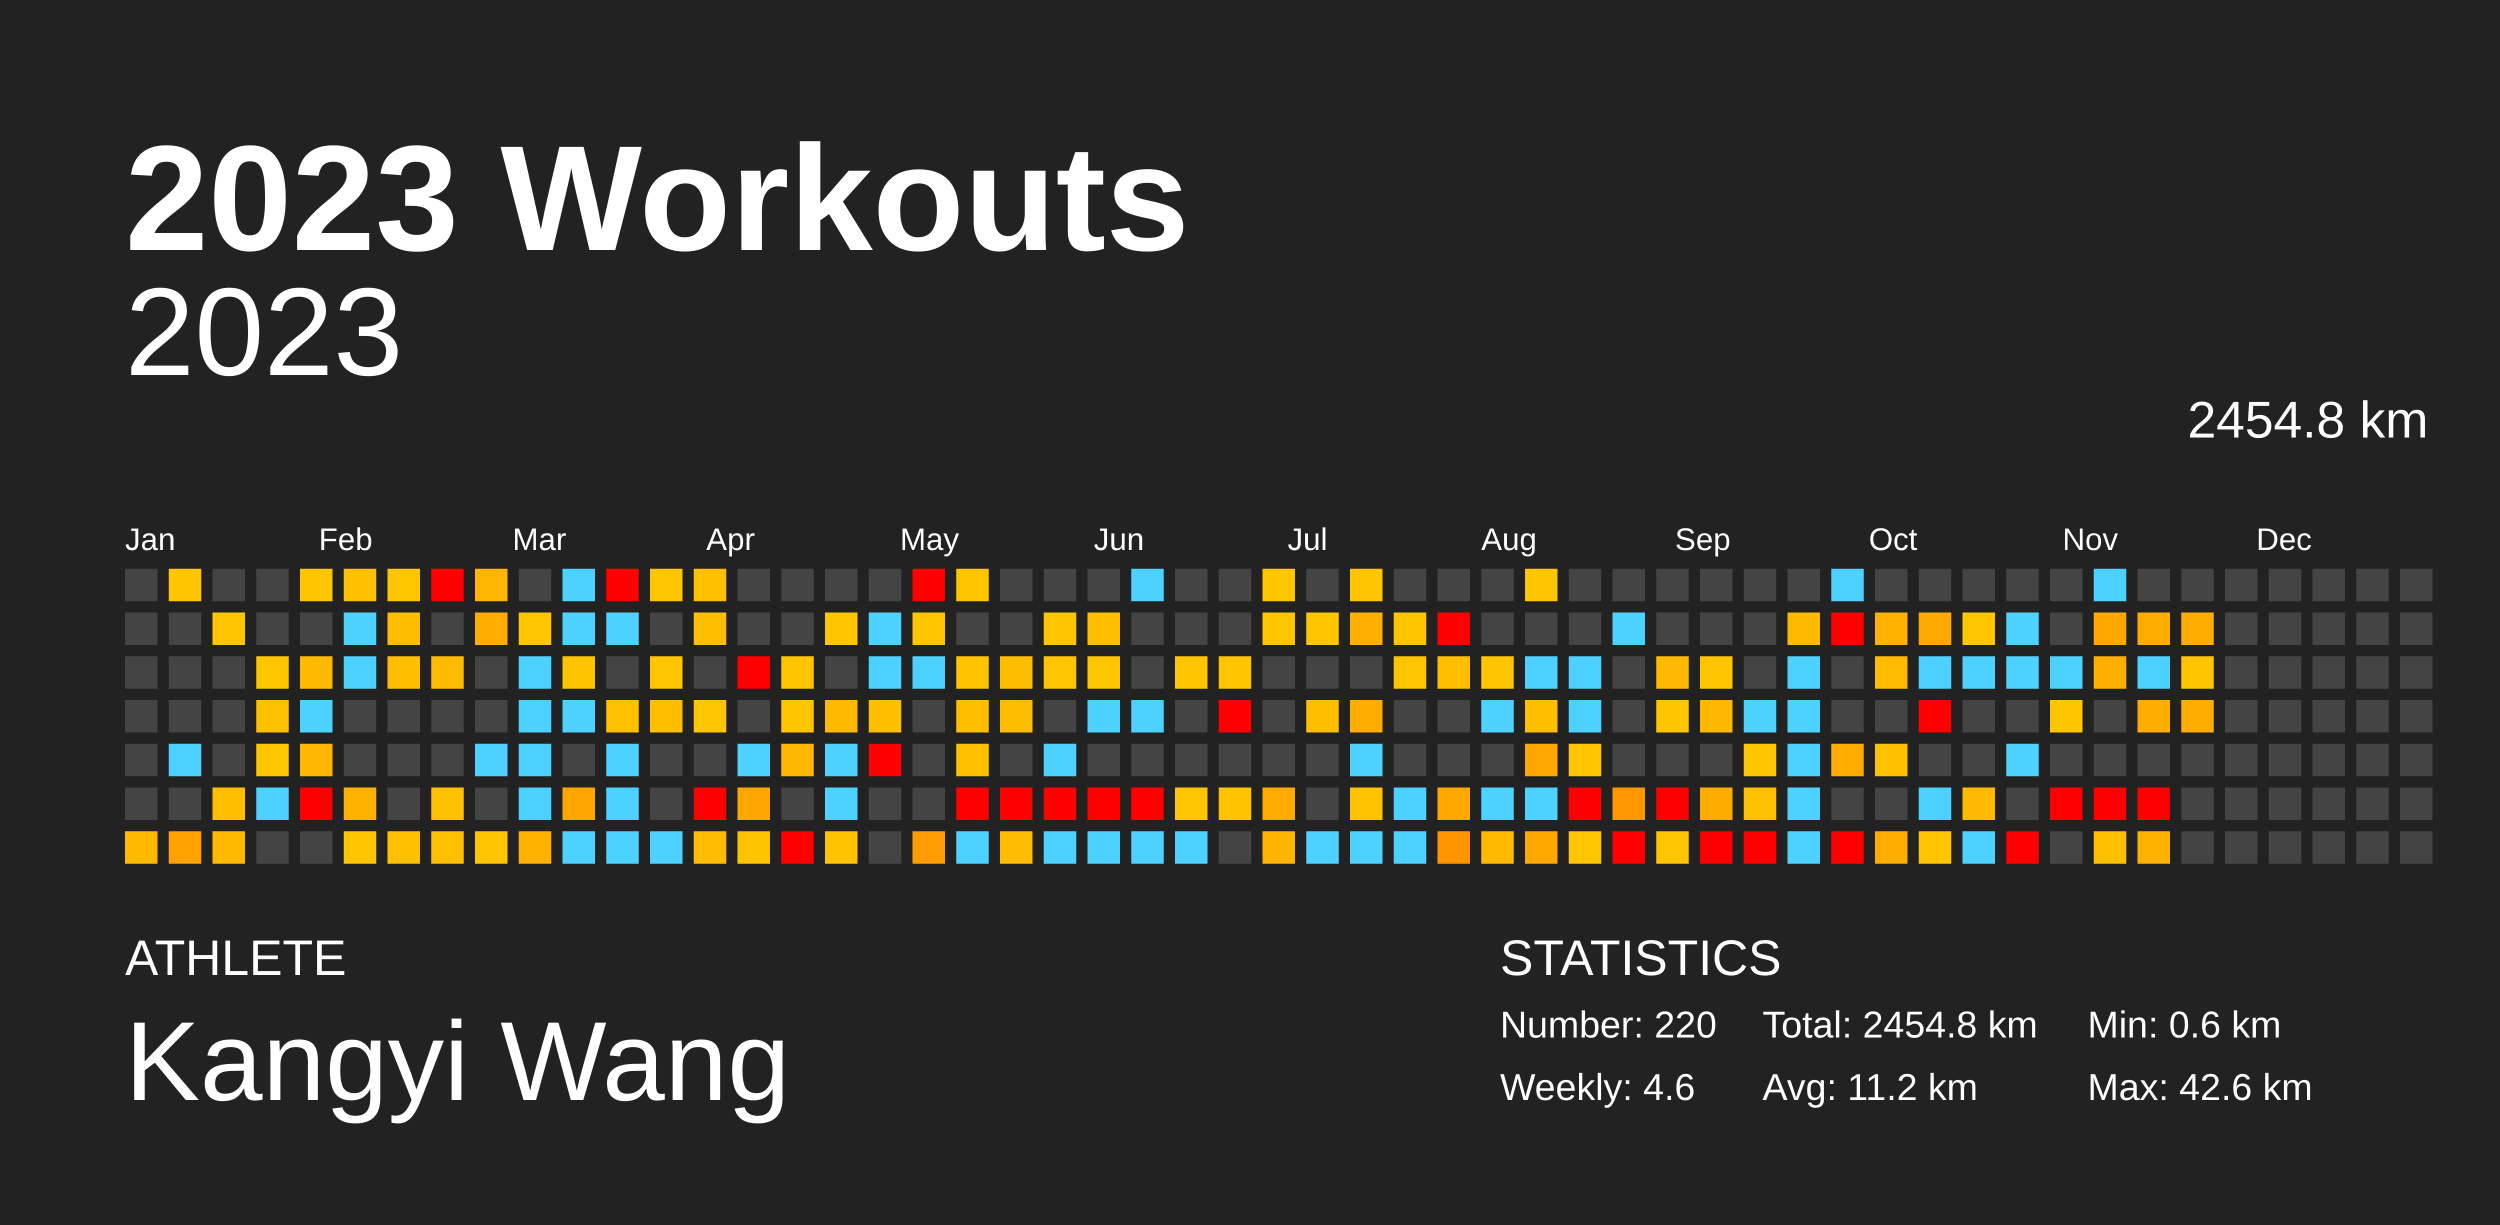
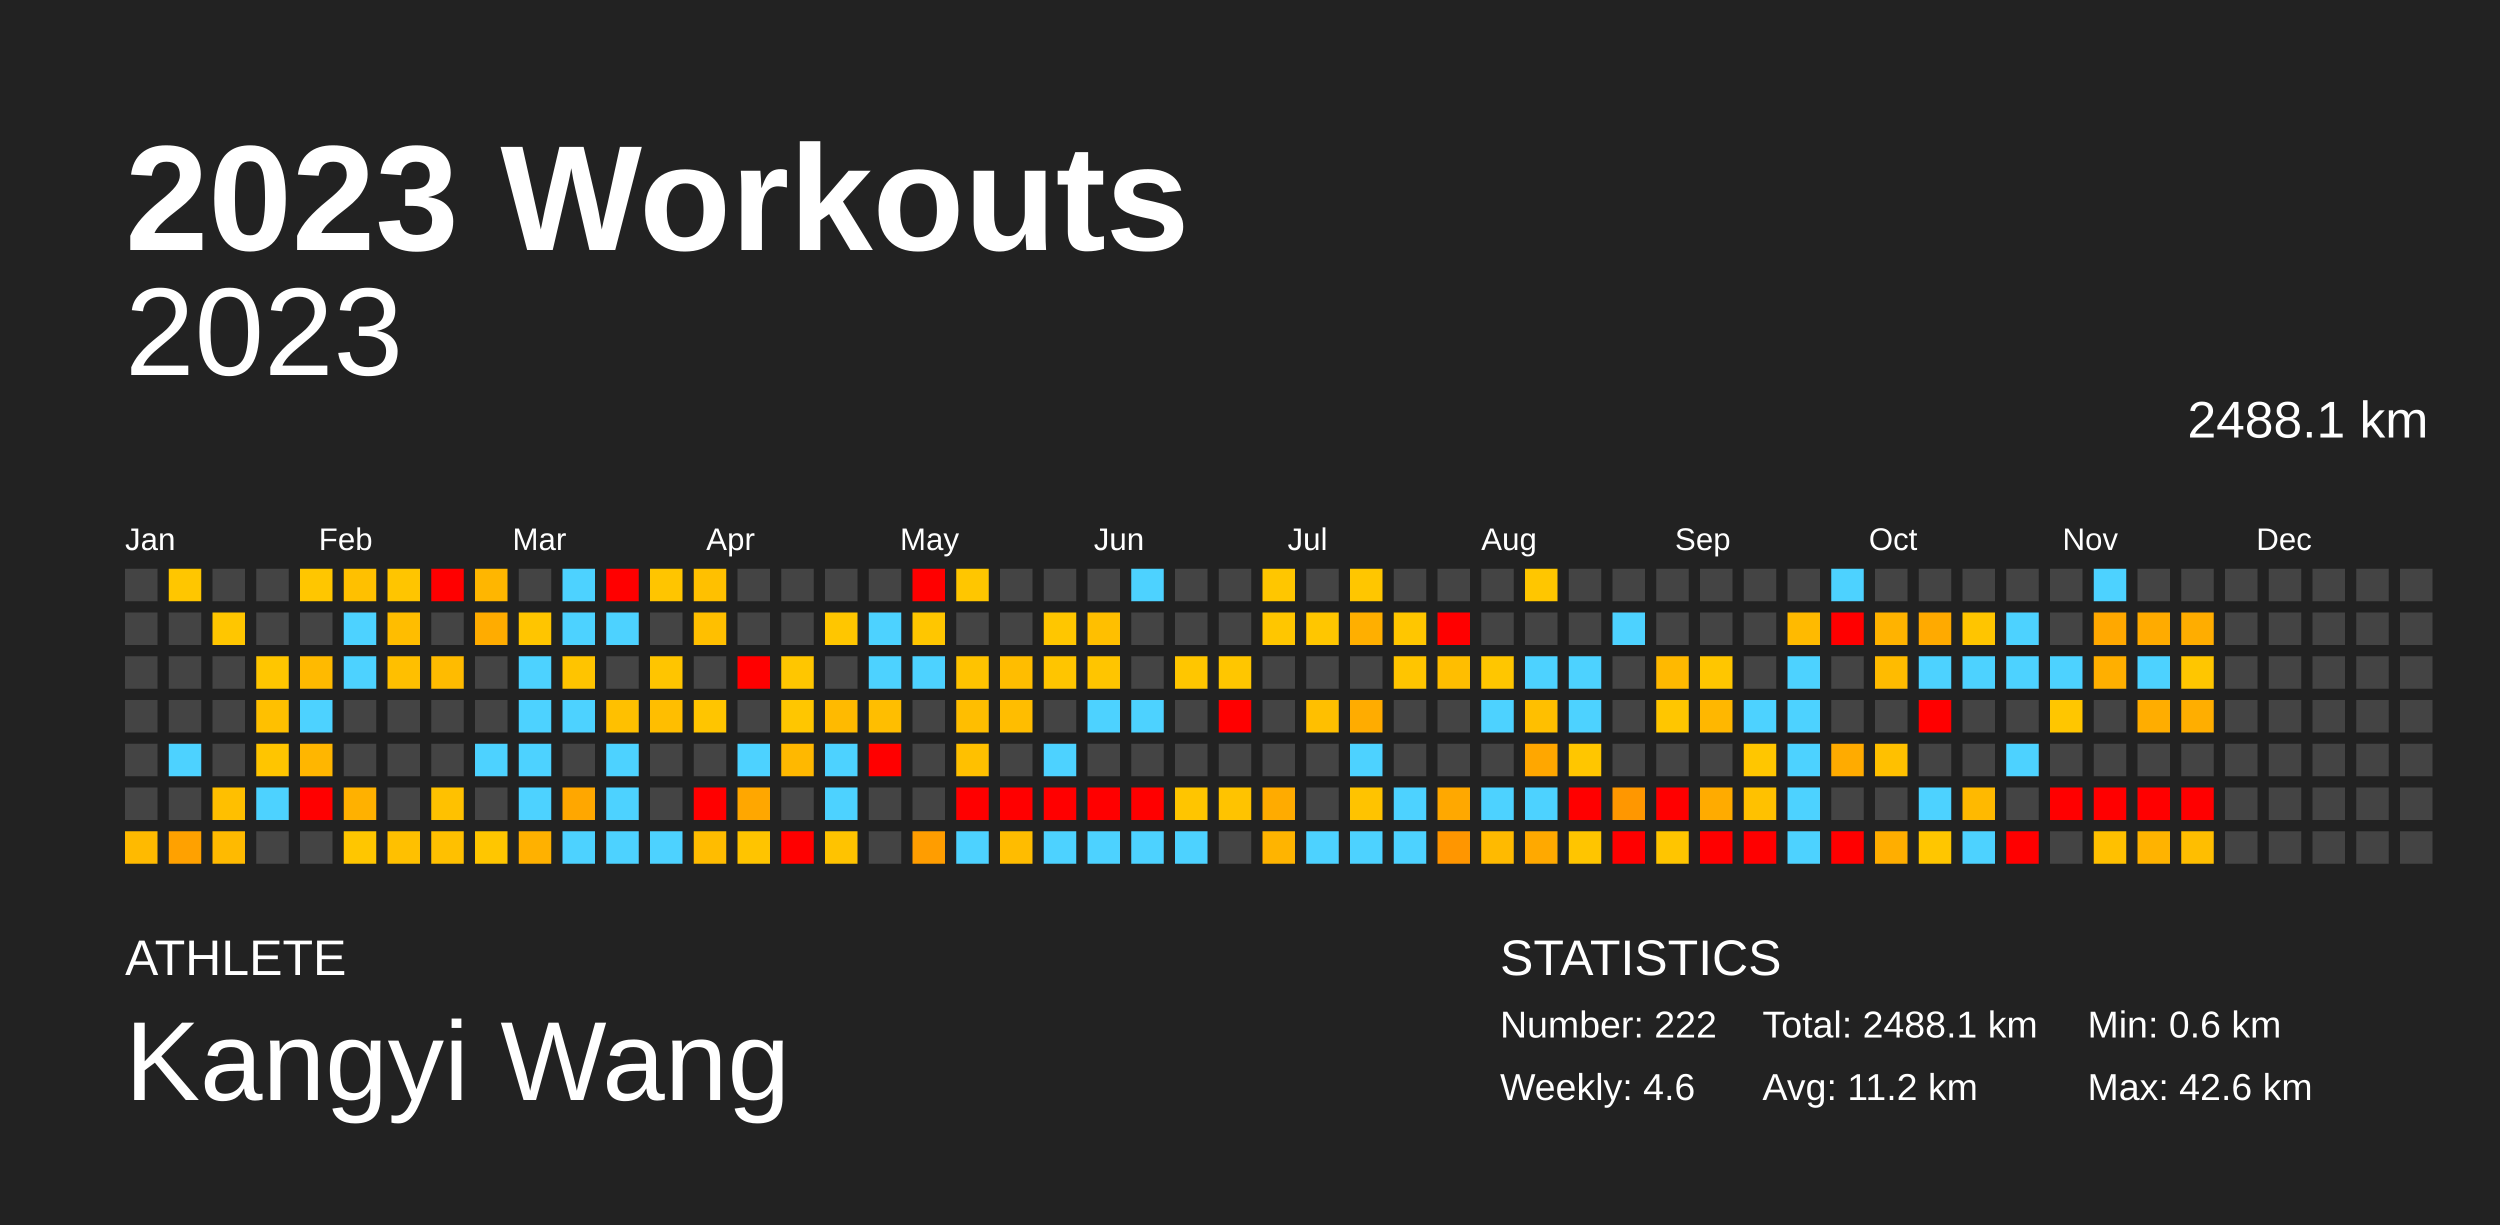
<svg xmlns="http://www.w3.org/2000/svg" baseProfile="full" height="98mm" version="1.1" viewBox="0,0,200,98" width="200mm">
  <defs />
  <rect fill="#222222" height="98" width="200" x="0" y="0" />
  <text fill="#FFFFFF" style="font-size:12px; font-family:Arial; font-weight:bold;" x="10" y="20">2023 Workouts</text>
  <text fill="#FFFFFF" style="font-size:4px; font-family:Arial" x="10" y="78">ATHLETE</text>
  <text fill="#FFFFFF" style="font-size:9px; font-family:Arial" x="10" y="88">Kangyi Wang</text>
  <text fill="#FFFFFF" style="font-size:4px; font-family:Arial" x="120" y="78">STATISTICS</text>
-   <text fill="#FFFFFF" style="font-size:3px; font-family:Arial" x="120" y="83">Number: 220</text>
+   <text fill="#FFFFFF" style="font-size:3px; font-family:Arial" x="120" y="83">Number: 222</text>
  <text fill="#FFFFFF" style="font-size:3px; font-family:Arial" x="120" y="88">Weekly: 4.6</text>
-   <text fill="#FFFFFF" style="font-size:3px; font-family:Arial" x="141" y="83">Total: 2454.8 km</text>
+   <text fill="#FFFFFF" style="font-size:3px; font-family:Arial" x="141" y="83">Total: 2488.1 km</text>
  <text fill="#FFFFFF" style="font-size:3px; font-family:Arial" x="141" y="88">Avg: 11.2 km</text>
  <text fill="#FFFFFF" style="font-size:3px; font-family:Arial" x="167" y="83">Min: 0.6 km</text>
  <text fill="#FFFFFF" style="font-size:3px; font-family:Arial" x="167" y="88">Max: 42.6 km</text>
  <text alignment-baseline="hanging" fill="#FFFFFF" style="font-size:10.0px; font-family:Arial;" x="10" y="30">2023</text>
-   <text alignment-baseline="hanging" fill="#FFFFFF" style="font-size:4.125px; font-family:Arial;" x="175" y="35">2454.8 km</text>
+   <text alignment-baseline="hanging" fill="#FFFFFF" style="font-size:4.125px; font-family:Arial;" x="175" y="35">2488.1 km</text>
  <text fill="#FFFFFF" style="font-size:2.5px; font-family:Arial" x="10.0" y="44">Jan</text>
  <text fill="#FFFFFF" style="font-size:2.5px; font-family:Arial" x="25.5" y="44">Feb</text>
  <text fill="#FFFFFF" style="font-size:2.5px; font-family:Arial" x="41.0" y="44">Mar</text>
  <text fill="#FFFFFF" style="font-size:2.5px; font-family:Arial" x="56.5" y="44">Apr</text>
  <text fill="#FFFFFF" style="font-size:2.5px; font-family:Arial" x="72.0" y="44">May</text>
  <text fill="#FFFFFF" style="font-size:2.5px; font-family:Arial" x="87.5" y="44">Jun</text>
  <text fill="#FFFFFF" style="font-size:2.5px; font-family:Arial" x="103.0" y="44">Jul</text>
  <text fill="#FFFFFF" style="font-size:2.5px; font-family:Arial" x="118.5" y="44">Aug</text>
  <text fill="#FFFFFF" style="font-size:2.5px; font-family:Arial" x="134.0" y="44">Sep</text>
  <text fill="#FFFFFF" style="font-size:2.5px; font-family:Arial" x="149.5" y="44">Oct</text>
  <text fill="#FFFFFF" style="font-size:2.5px; font-family:Arial" x="165.0" y="44">Nov</text>
  <text fill="#FFFFFF" style="font-size:2.5px; font-family:Arial" x="180.5" y="44">Dec</text>
  <rect fill="#444444" height="2.6" width="2.6" x="10.0" y="45.5" />
  <rect fill="#444444" height="2.6" width="2.6" x="10.0" y="49.0" />
  <rect fill="#444444" height="2.6" width="2.6" x="10.0" y="52.5" />
  <rect fill="#444444" height="2.6" width="2.6" x="10.0" y="56.0" />
  <rect fill="#444444" height="2.6" width="2.6" x="10.0" y="59.5" />
  <rect fill="#444444" height="2.6" width="2.6" x="10.0" y="63.0" />
  <rect fill="#ffba00" height="2.6" width="2.6" x="10.0" y="66.5" />
  <rect fill="#ffc600" height="2.6" width="2.6" x="13.5" y="45.5" />
  <rect fill="#444444" height="2.6" width="2.6" x="13.5" y="49.0" />
  <rect fill="#444444" height="2.6" width="2.6" x="13.5" y="52.5" />
  <rect fill="#444444" height="2.6" width="2.6" x="13.5" y="56.0" />
  <rect fill="#4dd2ff" height="2.6" width="2.6" x="13.5" y="59.5" />
  <rect fill="#444444" height="2.6" width="2.6" x="13.5" y="63.0" />
  <rect fill="#ffa100" height="2.6" width="2.6" x="13.5" y="66.5" />
  <rect fill="#444444" height="2.6" width="2.6" x="17.0" y="45.5" />
  <rect fill="#ffc600" height="2.6" width="2.6" x="17.0" y="49.0" />
  <rect fill="#444444" height="2.6" width="2.6" x="17.0" y="52.5" />
  <rect fill="#444444" height="2.6" width="2.6" x="17.0" y="56.0" />
  <rect fill="#444444" height="2.6" width="2.6" x="17.0" y="59.5" />
  <rect fill="#ffbf00" height="2.6" width="2.6" x="17.0" y="63.0" />
  <rect fill="#ffba00" height="2.6" width="2.6" x="17.0" y="66.5" />
  <rect fill="#444444" height="2.6" width="2.6" x="20.5" y="45.5" />
  <rect fill="#444444" height="2.6" width="2.6" x="20.5" y="49.0" />
  <rect fill="#ffc600" height="2.6" width="2.6" x="20.5" y="52.5" />
  <rect fill="#ffc000" height="2.6" width="2.6" x="20.5" y="56.0" />
  <rect fill="#ffc500" height="2.6" width="2.6" x="20.5" y="59.5" />
  <rect fill="#4dd2ff" height="2.6" width="2.6" x="20.5" y="63.0" />
  <rect fill="#444444" height="2.6" width="2.6" x="20.5" y="66.5" />
  <rect fill="#ffc600" height="2.6" width="2.6" x="24.0" y="45.5" />
  <rect fill="#444444" height="2.6" width="2.6" x="24.0" y="49.0" />
  <rect fill="#ffba00" height="2.6" width="2.6" x="24.0" y="52.5" />
  <rect fill="#4dd2ff" height="2.6" width="2.6" x="24.0" y="56.0" />
  <rect fill="#ffb600" height="2.6" width="2.6" x="24.0" y="59.5" />
  <rect fill="red" height="2.6" width="2.6" x="24.0" y="63.0" />
  <rect fill="#444444" height="2.6" width="2.6" x="24.0" y="66.5" />
  <rect fill="#ffc000" height="2.6" width="2.6" x="27.5" y="45.5" />
  <rect fill="#4dd2ff" height="2.6" width="2.6" x="27.5" y="49.0" />
  <rect fill="#4dd2ff" height="2.6" width="2.6" x="27.5" y="52.5" />
  <rect fill="#444444" height="2.6" width="2.6" x="27.5" y="56.0" />
  <rect fill="#444444" height="2.6" width="2.6" x="27.5" y="59.5" />
  <rect fill="#ffb100" height="2.6" width="2.6" x="27.5" y="63.0" />
  <rect fill="#ffc600" height="2.6" width="2.6" x="27.5" y="66.5" />
  <rect fill="#ffc500" height="2.6" width="2.6" x="31.0" y="45.5" />
  <rect fill="#ffbd00" height="2.6" width="2.6" x="31.0" y="49.0" />
  <rect fill="#ffbf00" height="2.6" width="2.6" x="31.0" y="52.5" />
  <rect fill="#444444" height="2.6" width="2.6" x="31.0" y="56.0" />
  <rect fill="#444444" height="2.6" width="2.6" x="31.0" y="59.5" />
  <rect fill="#444444" height="2.6" width="2.6" x="31.0" y="63.0" />
  <rect fill="#ffc000" height="2.6" width="2.6" x="31.0" y="66.5" />
  <rect fill="red" height="2.6" width="2.6" x="34.5" y="45.5" />
  <rect fill="#444444" height="2.6" width="2.6" x="34.5" y="49.0" />
  <rect fill="#ffbb00" height="2.6" width="2.6" x="34.5" y="52.5" />
  <rect fill="#444444" height="2.6" width="2.6" x="34.5" y="56.0" />
  <rect fill="#444444" height="2.6" width="2.6" x="34.5" y="59.5" />
  <rect fill="#ffc100" height="2.6" width="2.6" x="34.5" y="63.0" />
  <rect fill="#ffc000" height="2.6" width="2.6" x="34.5" y="66.5" />
  <rect fill="#ffb600" height="2.6" width="2.6" x="38.0" y="45.5" />
  <rect fill="#ffac00" height="2.6" width="2.6" x="38.0" y="49.0" />
  <rect fill="#444444" height="2.6" width="2.6" x="38.0" y="52.5" />
  <rect fill="#444444" height="2.6" width="2.6" x="38.0" y="56.0" />
  <rect fill="#4dd2ff" height="2.6" width="2.6" x="38.0" y="59.5" />
  <rect fill="#444444" height="2.6" width="2.6" x="38.0" y="63.0" />
  <rect fill="#ffc600" height="2.6" width="2.6" x="38.0" y="66.5" />
  <rect fill="#444444" height="2.6" width="2.6" x="41.5" y="45.5" />
  <rect fill="#ffc500" height="2.6" width="2.6" x="41.5" y="49.0" />
  <rect fill="#4dd2ff" height="2.6" width="2.6" x="41.5" y="52.5" />
  <rect fill="#4dd2ff" height="2.6" width="2.6" x="41.5" y="56.0" />
  <rect fill="#4dd2ff" height="2.6" width="2.6" x="41.5" y="59.5" />
  <rect fill="#4dd2ff" height="2.6" width="2.6" x="41.5" y="63.0" />
  <rect fill="#ffb100" height="2.6" width="2.6" x="41.5" y="66.5" />
  <rect fill="#4dd2ff" height="2.6" width="2.6" x="45.0" y="45.5" />
  <rect fill="#4dd2ff" height="2.6" width="2.6" x="45.0" y="49.0" />
  <rect fill="#ffc400" height="2.6" width="2.6" x="45.0" y="52.5" />
  <rect fill="#4dd2ff" height="2.6" width="2.6" x="45.0" y="56.0" />
  <rect fill="#444444" height="2.6" width="2.6" x="45.0" y="59.5" />
  <rect fill="#ffa700" height="2.6" width="2.6" x="45.0" y="63.0" />
  <rect fill="#4dd2ff" height="2.6" width="2.6" x="45.0" y="66.5" />
  <rect fill="red" height="2.6" width="2.6" x="48.5" y="45.5" />
  <rect fill="#4dd2ff" height="2.6" width="2.6" x="48.5" y="49.0" />
  <rect fill="#444444" height="2.6" width="2.6" x="48.5" y="52.5" />
  <rect fill="#ffc000" height="2.6" width="2.6" x="48.5" y="56.0" />
  <rect fill="#4dd2ff" height="2.6" width="2.6" x="48.5" y="59.5" />
  <rect fill="#4dd2ff" height="2.6" width="2.6" x="48.5" y="63.0" />
  <rect fill="#4dd2ff" height="2.6" width="2.6" x="48.5" y="66.5" />
  <rect fill="#ffc500" height="2.6" width="2.6" x="52.0" y="45.5" />
  <rect fill="#444444" height="2.6" width="2.6" x="52.0" y="49.0" />
  <rect fill="#ffc500" height="2.6" width="2.6" x="52.0" y="52.5" />
  <rect fill="#ffbe00" height="2.6" width="2.6" x="52.0" y="56.0" />
  <rect fill="#444444" height="2.6" width="2.6" x="52.0" y="59.5" />
  <rect fill="#444444" height="2.6" width="2.6" x="52.0" y="63.0" />
  <rect fill="#4dd2ff" height="2.6" width="2.6" x="52.0" y="66.5" />
  <rect fill="#ffc000" height="2.6" width="2.6" x="55.5" y="45.5" />
  <rect fill="#ffbf00" height="2.6" width="2.6" x="55.5" y="49.0" />
  <rect fill="#444444" height="2.6" width="2.6" x="55.5" y="52.5" />
  <rect fill="#ffc500" height="2.6" width="2.6" x="55.5" y="56.0" />
  <rect fill="#444444" height="2.6" width="2.6" x="55.5" y="59.5" />
  <rect fill="red" height="2.6" width="2.6" x="55.5" y="63.0" />
  <rect fill="#ffbc00" height="2.6" width="2.6" x="55.5" y="66.5" />
  <rect fill="#444444" height="2.6" width="2.6" x="59.0" y="45.5" />
  <rect fill="#444444" height="2.6" width="2.6" x="59.0" y="49.0" />
  <rect fill="red" height="2.6" width="2.6" x="59.0" y="52.5" />
  <rect fill="#444444" height="2.6" width="2.6" x="59.0" y="56.0" />
  <rect fill="#4dd2ff" height="2.6" width="2.6" x="59.0" y="59.5" />
  <rect fill="#ffa700" height="2.6" width="2.6" x="59.0" y="63.0" />
  <rect fill="#ffc400" height="2.6" width="2.6" x="59.0" y="66.5" />
  <rect fill="#444444" height="2.6" width="2.6" x="62.5" y="45.5" />
  <rect fill="#444444" height="2.6" width="2.6" x="62.5" y="49.0" />
  <rect fill="#ffc600" height="2.6" width="2.6" x="62.5" y="52.5" />
  <rect fill="#ffc600" height="2.6" width="2.6" x="62.5" y="56.0" />
  <rect fill="#ffb800" height="2.6" width="2.6" x="62.5" y="59.5" />
  <rect fill="#444444" height="2.6" width="2.6" x="62.5" y="63.0" />
  <rect fill="red" height="2.6" width="2.6" x="62.5" y="66.5" />
  <rect fill="#444444" height="2.6" width="2.6" x="66.0" y="45.5" />
  <rect fill="#ffc600" height="2.6" width="2.6" x="66.0" y="49.0" />
  <rect fill="#444444" height="2.6" width="2.6" x="66.0" y="52.5" />
  <rect fill="#ffba00" height="2.6" width="2.6" x="66.0" y="56.0" />
  <rect fill="#4dd2ff" height="2.6" width="2.6" x="66.0" y="59.5" />
  <rect fill="#4dd2ff" height="2.6" width="2.6" x="66.0" y="63.0" />
  <rect fill="#ffc300" height="2.6" width="2.6" x="66.0" y="66.5" />
  <rect fill="#444444" height="2.6" width="2.6" x="69.5" y="45.5" />
  <rect fill="#4dd2ff" height="2.6" width="2.6" x="69.5" y="49.0" />
  <rect fill="#4dd2ff" height="2.6" width="2.6" x="69.5" y="52.5" />
  <rect fill="#ffbe00" height="2.6" width="2.6" x="69.5" y="56.0" />
  <rect fill="red" height="2.6" width="2.6" x="69.5" y="59.5" />
  <rect fill="#444444" height="2.6" width="2.6" x="69.5" y="63.0" />
  <rect fill="#444444" height="2.6" width="2.6" x="69.5" y="66.5" />
  <rect fill="red" height="2.6" width="2.6" x="73.0" y="45.5" />
  <rect fill="#ffc600" height="2.6" width="2.6" x="73.0" y="49.0" />
  <rect fill="#4dd2ff" height="2.6" width="2.6" x="73.0" y="52.5" />
  <rect fill="#444444" height="2.6" width="2.6" x="73.0" y="56.0" />
  <rect fill="#444444" height="2.6" width="2.6" x="73.0" y="59.5" />
  <rect fill="#444444" height="2.6" width="2.6" x="73.0" y="63.0" />
  <rect fill="#ff9d00" height="2.6" width="2.6" x="73.0" y="66.5" />
  <rect fill="#ffc600" height="2.6" width="2.6" x="76.5" y="45.5" />
  <rect fill="#444444" height="2.6" width="2.6" x="76.5" y="49.0" />
  <rect fill="#ffc300" height="2.6" width="2.6" x="76.5" y="52.5" />
  <rect fill="#ffbe00" height="2.6" width="2.6" x="76.5" y="56.0" />
  <rect fill="#ffc000" height="2.6" width="2.6" x="76.5" y="59.5" />
  <rect fill="red" height="2.6" width="2.6" x="76.5" y="63.0" />
  <rect fill="#4dd2ff" height="2.6" width="2.6" x="76.5" y="66.5" />
  <rect fill="#444444" height="2.6" width="2.6" x="80.0" y="45.5" />
  <rect fill="#444444" height="2.6" width="2.6" x="80.0" y="49.0" />
  <rect fill="#ffbd00" height="2.6" width="2.6" x="80.0" y="52.5" />
  <rect fill="#ffbd00" height="2.6" width="2.6" x="80.0" y="56.0" />
  <rect fill="#444444" height="2.6" width="2.6" x="80.0" y="59.5" />
  <rect fill="red" height="2.6" width="2.6" x="80.0" y="63.0" />
  <rect fill="#ffbc00" height="2.6" width="2.6" x="80.0" y="66.5" />
  <rect fill="#444444" height="2.6" width="2.6" x="83.5" y="45.5" />
  <rect fill="#ffc600" height="2.6" width="2.6" x="83.5" y="49.0" />
  <rect fill="#ffc500" height="2.6" width="2.6" x="83.5" y="52.5" />
  <rect fill="#444444" height="2.6" width="2.6" x="83.5" y="56.0" />
  <rect fill="#4dd2ff" height="2.6" width="2.6" x="83.5" y="59.5" />
  <rect fill="red" height="2.6" width="2.6" x="83.5" y="63.0" />
  <rect fill="#4dd2ff" height="2.6" width="2.6" x="83.5" y="66.5" />
  <rect fill="#444444" height="2.6" width="2.6" x="87.0" y="45.5" />
  <rect fill="#ffbf00" height="2.6" width="2.6" x="87.0" y="49.0" />
  <rect fill="#ffc500" height="2.6" width="2.6" x="87.0" y="52.5" />
  <rect fill="#4dd2ff" height="2.6" width="2.6" x="87.0" y="56.0" />
  <rect fill="#444444" height="2.6" width="2.6" x="87.0" y="59.5" />
  <rect fill="red" height="2.6" width="2.6" x="87.0" y="63.0" />
  <rect fill="#4dd2ff" height="2.6" width="2.6" x="87.0" y="66.5" />
  <rect fill="#4dd2ff" height="2.6" width="2.6" x="90.5" y="45.5" />
  <rect fill="#444444" height="2.6" width="2.6" x="90.5" y="49.0" />
  <rect fill="#444444" height="2.6" width="2.6" x="90.5" y="52.5" />
  <rect fill="#4dd2ff" height="2.6" width="2.6" x="90.5" y="56.0" />
  <rect fill="#444444" height="2.6" width="2.6" x="90.5" y="59.5" />
  <rect fill="red" height="2.6" width="2.6" x="90.5" y="63.0" />
  <rect fill="#4dd2ff" height="2.6" width="2.6" x="90.5" y="66.5" />
  <rect fill="#444444" height="2.6" width="2.6" x="94.0" y="45.5" />
  <rect fill="#444444" height="2.6" width="2.6" x="94.0" y="49.0" />
  <rect fill="#ffc600" height="2.6" width="2.6" x="94.0" y="52.5" />
  <rect fill="#444444" height="2.6" width="2.6" x="94.0" y="56.0" />
  <rect fill="#444444" height="2.6" width="2.6" x="94.0" y="59.5" />
  <rect fill="#ffc500" height="2.6" width="2.6" x="94.0" y="63.0" />
  <rect fill="#4dd2ff" height="2.6" width="2.6" x="94.0" y="66.5" />
  <rect fill="#444444" height="2.6" width="2.6" x="97.5" y="45.5" />
  <rect fill="#444444" height="2.6" width="2.6" x="97.5" y="49.0" />
  <rect fill="#ffc600" height="2.6" width="2.6" x="97.5" y="52.5" />
  <rect fill="red" height="2.6" width="2.6" x="97.5" y="56.0" />
  <rect fill="#444444" height="2.6" width="2.6" x="97.5" y="59.5" />
  <rect fill="#ffc300" height="2.6" width="2.6" x="97.5" y="63.0" />
  <rect fill="#444444" height="2.6" width="2.6" x="97.5" y="66.5" />
  <rect fill="#ffc600" height="2.6" width="2.6" x="101.0" y="45.5" />
  <rect fill="#ffc600" height="2.6" width="2.6" x="101.0" y="49.0" />
  <rect fill="#444444" height="2.6" width="2.6" x="101.0" y="52.5" />
  <rect fill="#444444" height="2.6" width="2.6" x="101.0" y="56.0" />
  <rect fill="#444444" height="2.6" width="2.6" x="101.0" y="59.5" />
  <rect fill="#ffab00" height="2.6" width="2.6" x="101.0" y="63.0" />
  <rect fill="#ffb400" height="2.6" width="2.6" x="101.0" y="66.5" />
  <rect fill="#444444" height="2.6" width="2.6" x="104.5" y="45.5" />
  <rect fill="#ffc600" height="2.6" width="2.6" x="104.5" y="49.0" />
  <rect fill="#444444" height="2.6" width="2.6" x="104.5" y="52.5" />
  <rect fill="#ffbf00" height="2.6" width="2.6" x="104.5" y="56.0" />
  <rect fill="#444444" height="2.6" width="2.6" x="104.5" y="59.5" />
  <rect fill="#444444" height="2.6" width="2.6" x="104.5" y="63.0" />
  <rect fill="#4dd2ff" height="2.6" width="2.6" x="104.5" y="66.5" />
  <rect fill="#ffc600" height="2.6" width="2.6" x="108.0" y="45.5" />
  <rect fill="#ffaf00" height="2.6" width="2.6" x="108.0" y="49.0" />
  <rect fill="#444444" height="2.6" width="2.6" x="108.0" y="52.5" />
  <rect fill="#ffac00" height="2.6" width="2.6" x="108.0" y="56.0" />
  <rect fill="#4dd2ff" height="2.6" width="2.6" x="108.0" y="59.5" />
  <rect fill="#ffc300" height="2.6" width="2.6" x="108.0" y="63.0" />
  <rect fill="#4dd2ff" height="2.6" width="2.6" x="108.0" y="66.5" />
  <rect fill="#444444" height="2.6" width="2.6" x="111.5" y="45.5" />
  <rect fill="#ffc600" height="2.6" width="2.6" x="111.5" y="49.0" />
  <rect fill="#ffc500" height="2.6" width="2.6" x="111.5" y="52.5" />
  <rect fill="#444444" height="2.6" width="2.6" x="111.5" y="56.0" />
  <rect fill="#444444" height="2.6" width="2.6" x="111.5" y="59.5" />
  <rect fill="#4dd2ff" height="2.6" width="2.6" x="111.5" y="63.0" />
  <rect fill="#4dd2ff" height="2.6" width="2.6" x="111.5" y="66.5" />
  <rect fill="#444444" height="2.6" width="2.6" x="115.0" y="45.5" />
  <rect fill="red" height="2.6" width="2.6" x="115.0" y="49.0" />
  <rect fill="#ffbe00" height="2.6" width="2.6" x="115.0" y="52.5" />
  <rect fill="#444444" height="2.6" width="2.6" x="115.0" y="56.0" />
  <rect fill="#444444" height="2.6" width="2.6" x="115.0" y="59.5" />
  <rect fill="#ffa800" height="2.6" width="2.6" x="115.0" y="63.0" />
  <rect fill="#ff9600" height="2.6" width="2.6" x="115.0" y="66.5" />
  <rect fill="#444444" height="2.6" width="2.6" x="118.5" y="45.5" />
  <rect fill="#444444" height="2.6" width="2.6" x="118.5" y="49.0" />
  <rect fill="#ffc600" height="2.6" width="2.6" x="118.5" y="52.5" />
  <rect fill="#4dd2ff" height="2.6" width="2.6" x="118.5" y="56.0" />
  <rect fill="#444444" height="2.6" width="2.6" x="118.5" y="59.5" />
  <rect fill="#4dd2ff" height="2.6" width="2.6" x="118.5" y="63.0" />
  <rect fill="#ffba00" height="2.6" width="2.6" x="118.5" y="66.5" />
  <rect fill="#ffc600" height="2.6" width="2.6" x="122.0" y="45.5" />
  <rect fill="#444444" height="2.6" width="2.6" x="122.0" y="49.0" />
  <rect fill="#4dd2ff" height="2.6" width="2.6" x="122.0" y="52.5" />
  <rect fill="#ffbf00" height="2.6" width="2.6" x="122.0" y="56.0" />
  <rect fill="#ffa700" height="2.6" width="2.6" x="122.0" y="59.5" />
  <rect fill="#4dd2ff" height="2.6" width="2.6" x="122.0" y="63.0" />
  <rect fill="#ffa900" height="2.6" width="2.6" x="122.0" y="66.5" />
  <rect fill="#444444" height="2.6" width="2.6" x="125.5" y="45.5" />
  <rect fill="#444444" height="2.6" width="2.6" x="125.5" y="49.0" />
  <rect fill="#4dd2ff" height="2.6" width="2.6" x="125.5" y="52.5" />
  <rect fill="#4dd2ff" height="2.6" width="2.6" x="125.5" y="56.0" />
  <rect fill="#ffc600" height="2.6" width="2.6" x="125.5" y="59.5" />
  <rect fill="red" height="2.6" width="2.6" x="125.5" y="63.0" />
  <rect fill="#ffc500" height="2.6" width="2.6" x="125.5" y="66.5" />
  <rect fill="#444444" height="2.6" width="2.6" x="129.0" y="45.5" />
  <rect fill="#4dd2ff" height="2.6" width="2.6" x="129.0" y="49.0" />
  <rect fill="#444444" height="2.6" width="2.6" x="129.0" y="52.5" />
  <rect fill="#444444" height="2.6" width="2.6" x="129.0" y="56.0" />
  <rect fill="#444444" height="2.6" width="2.6" x="129.0" y="59.5" />
  <rect fill="#ff9700" height="2.6" width="2.6" x="129.0" y="63.0" />
  <rect fill="red" height="2.6" width="2.6" x="129.0" y="66.5" />
  <rect fill="#444444" height="2.6" width="2.6" x="132.5" y="45.5" />
  <rect fill="#444444" height="2.6" width="2.6" x="132.5" y="49.0" />
  <rect fill="#ffb900" height="2.6" width="2.6" x="132.5" y="52.5" />
  <rect fill="#ffc600" height="2.6" width="2.6" x="132.5" y="56.0" />
  <rect fill="#444444" height="2.6" width="2.6" x="132.5" y="59.5" />
  <rect fill="red" height="2.6" width="2.6" x="132.5" y="63.0" />
  <rect fill="#ffc500" height="2.6" width="2.6" x="132.5" y="66.5" />
  <rect fill="#444444" height="2.6" width="2.6" x="136.0" y="45.5" />
  <rect fill="#444444" height="2.6" width="2.6" x="136.0" y="49.0" />
  <rect fill="#ffc600" height="2.6" width="2.6" x="136.0" y="52.5" />
  <rect fill="#ffb700" height="2.6" width="2.6" x="136.0" y="56.0" />
  <rect fill="#444444" height="2.6" width="2.6" x="136.0" y="59.5" />
  <rect fill="#ffab00" height="2.6" width="2.6" x="136.0" y="63.0" />
  <rect fill="red" height="2.6" width="2.6" x="136.0" y="66.5" />
  <rect fill="#444444" height="2.6" width="2.6" x="139.5" y="45.5" />
  <rect fill="#444444" height="2.6" width="2.6" x="139.5" y="49.0" />
  <rect fill="#444444" height="2.6" width="2.6" x="139.5" y="52.5" />
  <rect fill="#4dd2ff" height="2.6" width="2.6" x="139.5" y="56.0" />
  <rect fill="#ffc600" height="2.6" width="2.6" x="139.5" y="59.5" />
  <rect fill="#ffc100" height="2.6" width="2.6" x="139.5" y="63.0" />
  <rect fill="red" height="2.6" width="2.6" x="139.5" y="66.5" />
  <rect fill="#444444" height="2.6" width="2.6" x="143.0" y="45.5" />
  <rect fill="#ffba00" height="2.6" width="2.6" x="143.0" y="49.0" />
  <rect fill="#4dd2ff" height="2.6" width="2.6" x="143.0" y="52.5" />
  <rect fill="#4dd2ff" height="2.6" width="2.6" x="143.0" y="56.0" />
  <rect fill="#4dd2ff" height="2.6" width="2.6" x="143.0" y="59.5" />
  <rect fill="#4dd2ff" height="2.6" width="2.6" x="143.0" y="63.0" />
  <rect fill="#4dd2ff" height="2.6" width="2.6" x="143.0" y="66.5" />
  <rect fill="#4dd2ff" height="2.6" width="2.6" x="146.5" y="45.5" />
  <rect fill="red" height="2.6" width="2.6" x="146.5" y="49.0" />
  <rect fill="#444444" height="2.6" width="2.6" x="146.5" y="52.5" />
  <rect fill="#444444" height="2.6" width="2.6" x="146.5" y="56.0" />
  <rect fill="#ffab00" height="2.6" width="2.6" x="146.5" y="59.5" />
  <rect fill="#444444" height="2.6" width="2.6" x="146.5" y="63.0" />
  <rect fill="red" height="2.6" width="2.6" x="146.5" y="66.5" />
  <rect fill="#444444" height="2.6" width="2.6" x="150.0" y="45.5" />
  <rect fill="#ffb300" height="2.6" width="2.6" x="150.0" y="49.0" />
  <rect fill="#ffbb00" height="2.6" width="2.6" x="150.0" y="52.5" />
  <rect fill="#444444" height="2.6" width="2.6" x="150.0" y="56.0" />
  <rect fill="#ffc000" height="2.6" width="2.6" x="150.0" y="59.5" />
  <rect fill="#444444" height="2.6" width="2.6" x="150.0" y="63.0" />
  <rect fill="#ffae00" height="2.6" width="2.6" x="150.0" y="66.5" />
  <rect fill="#444444" height="2.6" width="2.6" x="153.5" y="45.5" />
  <rect fill="#ffaa00" height="2.6" width="2.6" x="153.5" y="49.0" />
  <rect fill="#4dd2ff" height="2.6" width="2.6" x="153.5" y="52.5" />
  <rect fill="red" height="2.6" width="2.6" x="153.5" y="56.0" />
  <rect fill="#444444" height="2.6" width="2.6" x="153.5" y="59.5" />
  <rect fill="#4dd2ff" height="2.6" width="2.6" x="153.5" y="63.0" />
  <rect fill="#ffc600" height="2.6" width="2.6" x="153.5" y="66.5" />
  <rect fill="#444444" height="2.6" width="2.6" x="157.0" y="45.5" />
  <rect fill="#ffc500" height="2.6" width="2.6" x="157.0" y="49.0" />
  <rect fill="#4dd2ff" height="2.6" width="2.6" x="157.0" y="52.5" />
  <rect fill="#444444" height="2.6" width="2.6" x="157.0" y="56.0" />
  <rect fill="#444444" height="2.6" width="2.6" x="157.0" y="59.5" />
  <rect fill="#ffb900" height="2.6" width="2.6" x="157.0" y="63.0" />
  <rect fill="#4dd2ff" height="2.6" width="2.6" x="157.0" y="66.5" />
  <rect fill="#444444" height="2.6" width="2.6" x="160.5" y="45.5" />
  <rect fill="#4dd2ff" height="2.6" width="2.6" x="160.5" y="49.0" />
  <rect fill="#4dd2ff" height="2.6" width="2.6" x="160.5" y="52.5" />
  <rect fill="#444444" height="2.6" width="2.6" x="160.5" y="56.0" />
  <rect fill="#4dd2ff" height="2.6" width="2.6" x="160.5" y="59.5" />
  <rect fill="#444444" height="2.6" width="2.6" x="160.5" y="63.0" />
  <rect fill="red" height="2.6" width="2.6" x="160.5" y="66.5" />
  <rect fill="#444444" height="2.6" width="2.6" x="164.0" y="45.5" />
  <rect fill="#444444" height="2.6" width="2.6" x="164.0" y="49.0" />
  <rect fill="#4dd2ff" height="2.6" width="2.6" x="164.0" y="52.5" />
  <rect fill="#ffc600" height="2.6" width="2.6" x="164.0" y="56.0" />
  <rect fill="#444444" height="2.6" width="2.6" x="164.0" y="59.5" />
  <rect fill="red" height="2.6" width="2.6" x="164.0" y="63.0" />
  <rect fill="#444444" height="2.6" width="2.6" x="164.0" y="66.5" />
  <rect fill="#4dd2ff" height="2.6" width="2.6" x="167.5" y="45.5" />
  <rect fill="#ffa800" height="2.6" width="2.6" x="167.5" y="49.0" />
  <rect fill="#ffaf00" height="2.6" width="2.6" x="167.5" y="52.5" />
  <rect fill="#444444" height="2.6" width="2.6" x="167.5" y="56.0" />
  <rect fill="#444444" height="2.6" width="2.6" x="167.5" y="59.5" />
  <rect fill="red" height="2.6" width="2.6" x="167.5" y="63.0" />
  <rect fill="#ffc000" height="2.6" width="2.6" x="167.5" y="66.5" />
  <rect fill="#444444" height="2.6" width="2.6" x="171.0" y="45.5" />
  <rect fill="#ffab00" height="2.6" width="2.6" x="171.0" y="49.0" />
  <rect fill="#4dd2ff" height="2.6" width="2.6" x="171.0" y="52.5" />
  <rect fill="#ffad00" height="2.6" width="2.6" x="171.0" y="56.0" />
  <rect fill="#444444" height="2.6" width="2.6" x="171.0" y="59.5" />
  <rect fill="red" height="2.6" width="2.6" x="171.0" y="63.0" />
  <rect fill="#ffb300" height="2.6" width="2.6" x="171.0" y="66.5" />
  <rect fill="#444444" height="2.6" width="2.6" x="174.5" y="45.5" />
  <rect fill="#ffad00" height="2.6" width="2.6" x="174.5" y="49.0" />
  <rect fill="#ffc600" height="2.6" width="2.6" x="174.5" y="52.5" />
  <rect fill="#ffae00" height="2.6" width="2.6" x="174.5" y="56.0" />
  <rect fill="#444444" height="2.6" width="2.6" x="174.5" y="59.5" />
-   <rect fill="#444444" height="2.6" width="2.6" x="174.5" y="63.0" />
-   <rect fill="#444444" height="2.6" width="2.6" x="174.5" y="66.5" />
+   <rect fill="red" height="2.6" width="2.6" x="174.5" y="63.0" />
+   <rect fill="#ffbe00" height="2.6" width="2.6" x="174.5" y="66.5" />
  <rect fill="#444444" height="2.6" width="2.6" x="178.0" y="45.5" />
  <rect fill="#444444" height="2.6" width="2.6" x="178.0" y="49.0" />
  <rect fill="#444444" height="2.6" width="2.6" x="178.0" y="52.5" />
  <rect fill="#444444" height="2.6" width="2.6" x="178.0" y="56.0" />
  <rect fill="#444444" height="2.6" width="2.6" x="178.0" y="59.5" />
  <rect fill="#444444" height="2.6" width="2.6" x="178.0" y="63.0" />
  <rect fill="#444444" height="2.6" width="2.6" x="178.0" y="66.5" />
  <rect fill="#444444" height="2.6" width="2.6" x="181.5" y="45.5" />
  <rect fill="#444444" height="2.6" width="2.6" x="181.5" y="49.0" />
  <rect fill="#444444" height="2.6" width="2.6" x="181.5" y="52.5" />
  <rect fill="#444444" height="2.6" width="2.6" x="181.5" y="56.0" />
  <rect fill="#444444" height="2.6" width="2.6" x="181.5" y="59.5" />
  <rect fill="#444444" height="2.6" width="2.6" x="181.5" y="63.0" />
  <rect fill="#444444" height="2.6" width="2.6" x="181.5" y="66.5" />
  <rect fill="#444444" height="2.6" width="2.6" x="185.0" y="45.5" />
  <rect fill="#444444" height="2.6" width="2.6" x="185.0" y="49.0" />
  <rect fill="#444444" height="2.6" width="2.6" x="185.0" y="52.5" />
  <rect fill="#444444" height="2.6" width="2.6" x="185.0" y="56.0" />
  <rect fill="#444444" height="2.6" width="2.6" x="185.0" y="59.5" />
  <rect fill="#444444" height="2.6" width="2.6" x="185.0" y="63.0" />
  <rect fill="#444444" height="2.6" width="2.6" x="185.0" y="66.5" />
  <rect fill="#444444" height="2.6" width="2.6" x="188.5" y="45.5" />
  <rect fill="#444444" height="2.6" width="2.6" x="188.5" y="49.0" />
  <rect fill="#444444" height="2.6" width="2.6" x="188.5" y="52.5" />
  <rect fill="#444444" height="2.6" width="2.6" x="188.5" y="56.0" />
  <rect fill="#444444" height="2.6" width="2.6" x="188.5" y="59.5" />
  <rect fill="#444444" height="2.6" width="2.6" x="188.5" y="63.0" />
  <rect fill="#444444" height="2.6" width="2.6" x="188.5" y="66.5" />
  <rect fill="#444444" height="2.6" width="2.6" x="192.0" y="45.5" />
  <rect fill="#444444" height="2.6" width="2.6" x="192.0" y="49.0" />
  <rect fill="#444444" height="2.6" width="2.6" x="192.0" y="52.5" />
  <rect fill="#444444" height="2.6" width="2.6" x="192.0" y="56.0" />
  <rect fill="#444444" height="2.6" width="2.6" x="192.0" y="59.5" />
  <rect fill="#444444" height="2.6" width="2.6" x="192.0" y="63.0" />
  <rect fill="#444444" height="2.6" width="2.6" x="192.0" y="66.5" />
</svg>
